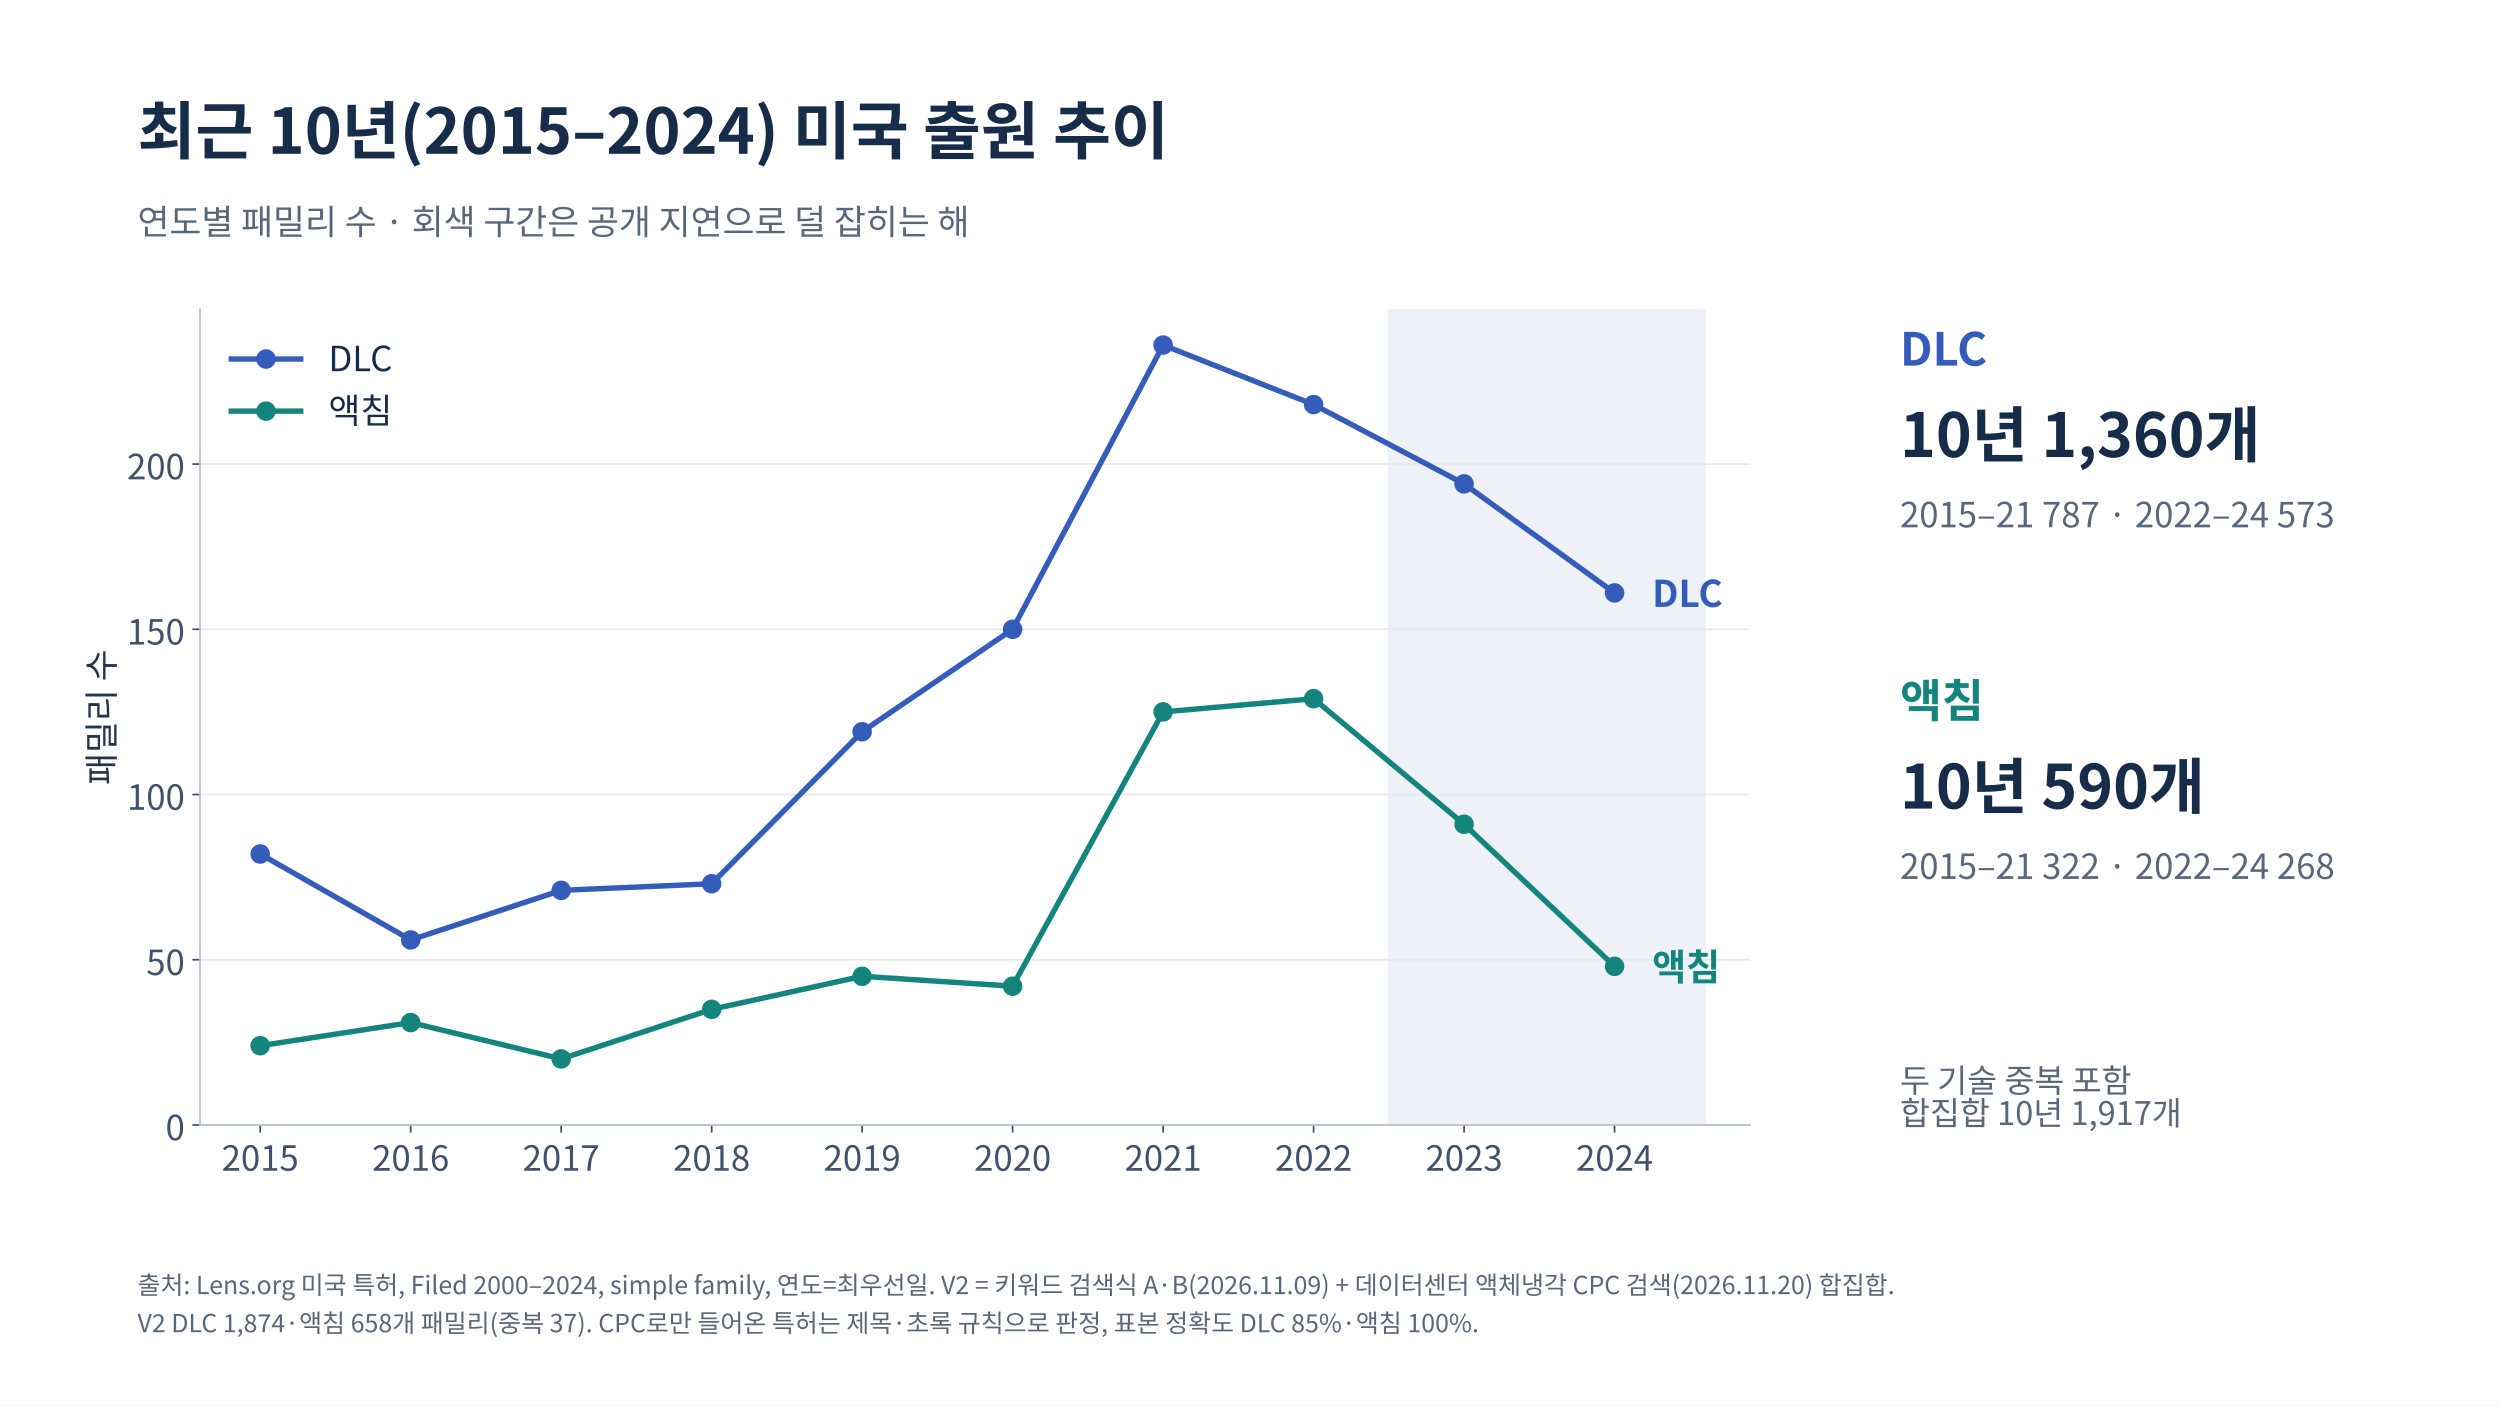
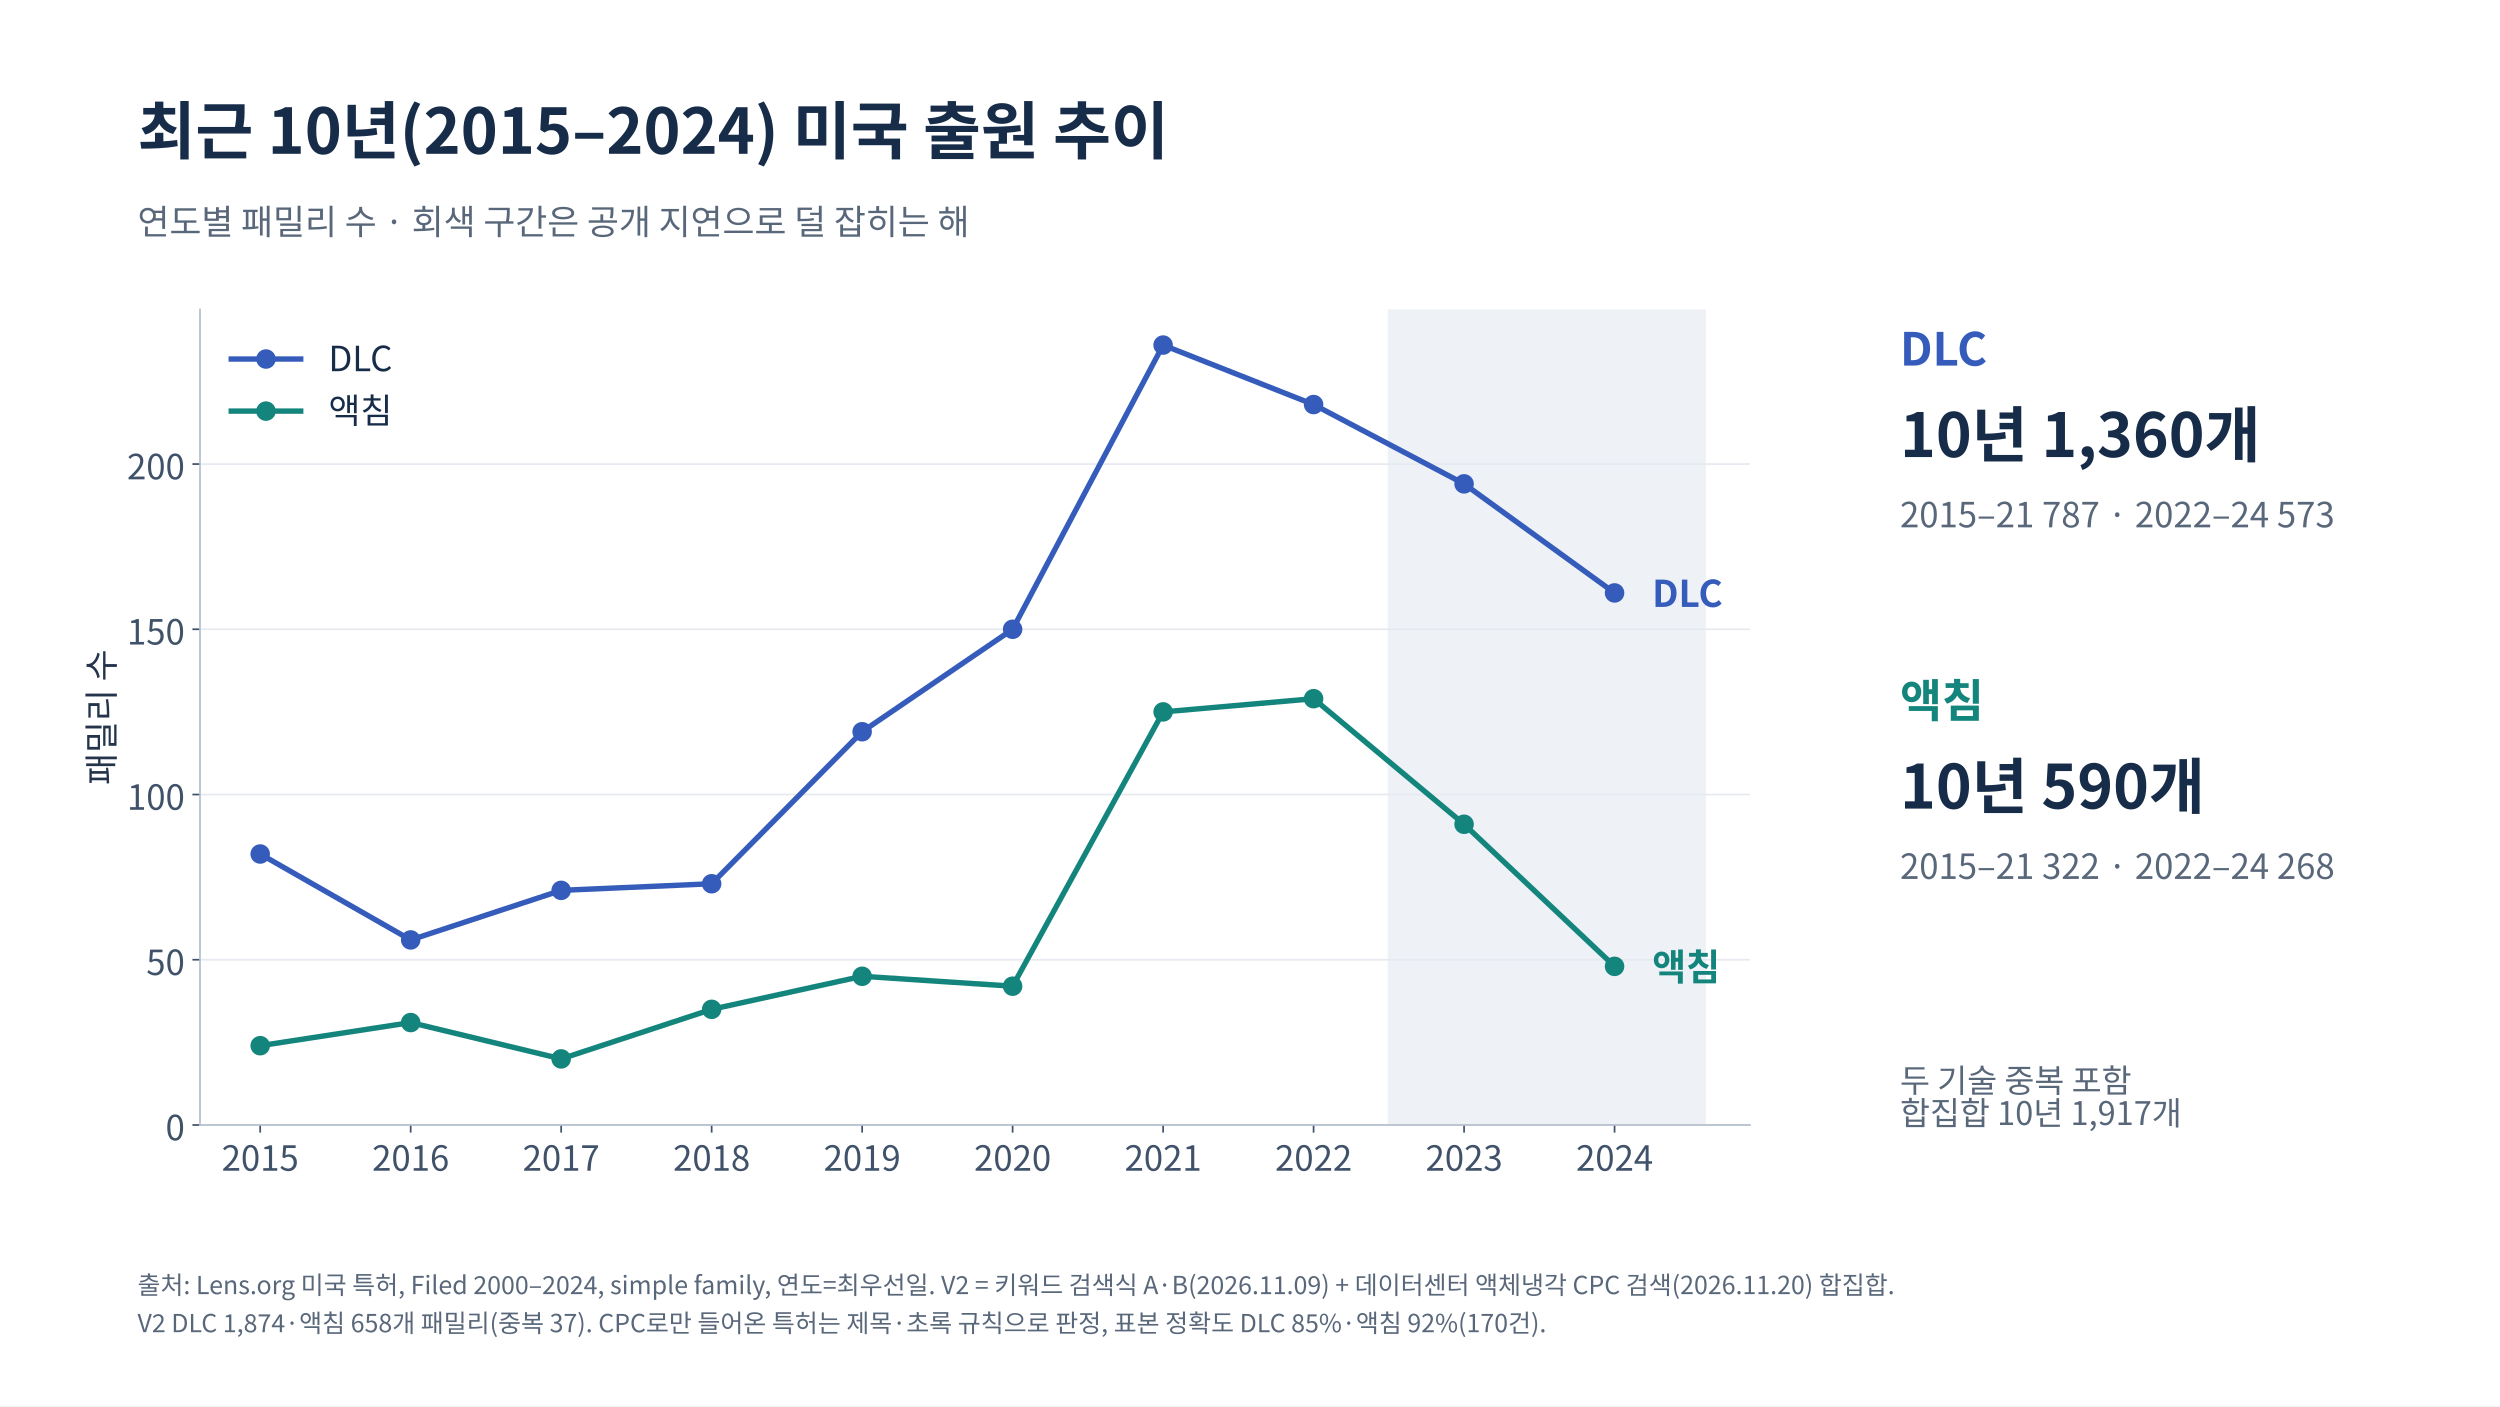
<svg xmlns="http://www.w3.org/2000/svg" xmlns:xlink="http://www.w3.org/1999/xlink" width="1152pt" height="648pt" viewBox="0 0 1152 648" version="1.1">
  <defs>
    <style type="text/css">*{stroke-linejoin: round; stroke-linecap: butt}</style>
  </defs>
  <g id="figure_1">
    <g id="patch_1">
      <path d="M 0 648  L 1152 648  L 1152 0  L 0 0  z " style="fill: #ffffff" />
    </g>
    <g id="axes_1">
      <g id="patch_2">
        <path d="M 92.16 518.4  L 806.4 518.4  L 806.4 142.56  L 92.16 142.56  z " style="fill: #ffffff" />
      </g>
      <g id="patch_3">
-         <path d="M 639.975 518.4  L 785.597 518.4  L 785.597 142.56  L 639.975 142.56  z " clip-path="url(#p75fa274e65)" style="fill: #e7ebf1; opacity: 0.7; stroke: #e7ebf1; stroke-linejoin: miter" />
+         <path d="M 639.975 518.4  L 785.597 518.4  L 785.597 142.56  L 639.975 142.56  z " clip-path="url(#p6cf80a2b23)" style="fill: #e7ebf1; opacity: 0.7; stroke: #e7ebf1; stroke-linejoin: miter" />
      </g>
      <g id="matplotlib.axis_1">
        <g id="xtick_1">
          <g id="line2d_1">
            <defs>
-               <path id="m363c2a8b82" d="M 0 0  L 0 3.5  " style="stroke: #405269; stroke-width: 0.8" />
+               <path id="me3cabe2683" d="M 0 0  L 0 3.5  " style="stroke: #405269; stroke-width: 0.8" />
            </defs>
            <g>
-               <use xlink:href="#m363c2a8b82" x="119.897" y="518.4" style="fill: #405269; stroke: #405269; stroke-width: 0.8" />
+               <use xlink:href="#me3cabe2683" x="119.897" y="518.4" style="fill: #405269; stroke: #405269; stroke-width: 0.8" />
            </g>
          </g>
          <g id="text_1">
            <text style="font-size: 16px; font-family: 'Noto Sans CJK KR'; text-anchor: middle; fill: #405269" x="119.897" y="539.48" transform="rotate(-0 119.8975 539.48)">2015</text>
          </g>
        </g>
        <g id="xtick_2">
          <g id="line2d_2">
            <g>
-               <use xlink:href="#m363c2a8b82" x="189.241" y="518.4" style="fill: #405269; stroke: #405269; stroke-width: 0.8" />
+               <use xlink:href="#me3cabe2683" x="189.241" y="518.4" style="fill: #405269; stroke: #405269; stroke-width: 0.8" />
            </g>
          </g>
          <g id="text_2">
            <text style="font-size: 16px; font-family: 'Noto Sans CJK KR'; text-anchor: middle; fill: #405269" x="189.241" y="539.48" transform="rotate(-0 189.2412 539.48)">2016</text>
          </g>
        </g>
        <g id="xtick_3">
          <g id="line2d_3">
            <g>
-               <use xlink:href="#m363c2a8b82" x="258.585" y="518.4" style="fill: #405269; stroke: #405269; stroke-width: 0.8" />
+               <use xlink:href="#me3cabe2683" x="258.585" y="518.4" style="fill: #405269; stroke: #405269; stroke-width: 0.8" />
            </g>
          </g>
          <g id="text_3">
            <text style="font-size: 16px; font-family: 'Noto Sans CJK KR'; text-anchor: middle; fill: #405269" x="258.585" y="539.48" transform="rotate(-0 258.5849 539.48)">2017</text>
          </g>
        </g>
        <g id="xtick_4">
          <g id="line2d_4">
            <g>
-               <use xlink:href="#m363c2a8b82" x="327.929" y="518.4" style="fill: #405269; stroke: #405269; stroke-width: 0.8" />
+               <use xlink:href="#me3cabe2683" x="327.929" y="518.4" style="fill: #405269; stroke: #405269; stroke-width: 0.8" />
            </g>
          </g>
          <g id="text_4">
            <text style="font-size: 16px; font-family: 'Noto Sans CJK KR'; text-anchor: middle; fill: #405269" x="327.929" y="539.48" transform="rotate(-0 327.9285 539.48)">2018</text>
          </g>
        </g>
        <g id="xtick_5">
          <g id="line2d_5">
            <g>
-               <use xlink:href="#m363c2a8b82" x="397.272" y="518.4" style="fill: #405269; stroke: #405269; stroke-width: 0.8" />
+               <use xlink:href="#me3cabe2683" x="397.272" y="518.4" style="fill: #405269; stroke: #405269; stroke-width: 0.8" />
            </g>
          </g>
          <g id="text_5">
            <text style="font-size: 16px; font-family: 'Noto Sans CJK KR'; text-anchor: middle; fill: #405269" x="397.272" y="539.48" transform="rotate(-0 397.2722 539.48)">2019</text>
          </g>
        </g>
        <g id="xtick_6">
          <g id="line2d_6">
            <g>
-               <use xlink:href="#m363c2a8b82" x="466.616" y="518.4" style="fill: #405269; stroke: #405269; stroke-width: 0.8" />
+               <use xlink:href="#me3cabe2683" x="466.616" y="518.4" style="fill: #405269; stroke: #405269; stroke-width: 0.8" />
            </g>
          </g>
          <g id="text_6">
            <text style="font-size: 16px; font-family: 'Noto Sans CJK KR'; text-anchor: middle; fill: #405269" x="466.616" y="539.48" transform="rotate(-0 466.6159 539.48)">2020</text>
          </g>
        </g>
        <g id="xtick_7">
          <g id="line2d_7">
            <g>
-               <use xlink:href="#m363c2a8b82" x="535.96" y="518.4" style="fill: #405269; stroke: #405269; stroke-width: 0.8" />
+               <use xlink:href="#me3cabe2683" x="535.96" y="518.4" style="fill: #405269; stroke: #405269; stroke-width: 0.8" />
            </g>
          </g>
          <g id="text_7">
            <text style="font-size: 16px; font-family: 'Noto Sans CJK KR'; text-anchor: middle; fill: #405269" x="535.96" y="539.48" transform="rotate(-0 535.9596 539.48)">2021</text>
          </g>
        </g>
        <g id="xtick_8">
          <g id="line2d_8">
            <g>
-               <use xlink:href="#m363c2a8b82" x="605.303" y="518.4" style="fill: #405269; stroke: #405269; stroke-width: 0.8" />
+               <use xlink:href="#me3cabe2683" x="605.303" y="518.4" style="fill: #405269; stroke: #405269; stroke-width: 0.8" />
            </g>
          </g>
          <g id="text_8">
            <text style="font-size: 16px; font-family: 'Noto Sans CJK KR'; text-anchor: middle; fill: #405269" x="605.303" y="539.48" transform="rotate(-0 605.3033 539.48)">2022</text>
          </g>
        </g>
        <g id="xtick_9">
          <g id="line2d_9">
            <g>
-               <use xlink:href="#m363c2a8b82" x="674.647" y="518.4" style="fill: #405269; stroke: #405269; stroke-width: 0.8" />
+               <use xlink:href="#me3cabe2683" x="674.647" y="518.4" style="fill: #405269; stroke: #405269; stroke-width: 0.8" />
            </g>
          </g>
          <g id="text_9">
            <text style="font-size: 16px; font-family: 'Noto Sans CJK KR'; text-anchor: middle; fill: #405269" x="674.647" y="539.48" transform="rotate(-0 674.647 539.48)">2023</text>
          </g>
        </g>
        <g id="xtick_10">
          <g id="line2d_10">
            <g>
-               <use xlink:href="#m363c2a8b82" x="743.991" y="518.4" style="fill: #405269; stroke: #405269; stroke-width: 0.8" />
+               <use xlink:href="#me3cabe2683" x="743.991" y="518.4" style="fill: #405269; stroke: #405269; stroke-width: 0.8" />
            </g>
          </g>
          <g id="text_10">
            <text style="font-size: 16px; font-family: 'Noto Sans CJK KR'; text-anchor: middle; fill: #405269" x="743.991" y="539.48" transform="rotate(-0 743.9907 539.48)">2024</text>
          </g>
        </g>
      </g>
      <g id="matplotlib.axis_2">
        <g id="ytick_1">
          <g id="line2d_11">
-             <path d="M 92.16 518.4  L 806.4 518.4  " clip-path="url(#p75fa274e65)" style="fill: none; stroke: #e6eaf0; stroke-width: 0.8; stroke-linecap: square" />
+             <path d="M 92.16 518.4  L 806.4 518.4  " clip-path="url(#p6cf80a2b23)" style="fill: none; stroke: #e6eaf0; stroke-width: 0.8; stroke-linecap: square" />
          </g>
          <g id="line2d_12">
            <defs>
-               <path id="maac57ff84b" d="M 0 0  L -3.5 0  " style="stroke: #405269; stroke-width: 0.8" />
+               <path id="ma4da83818a" d="M 0 0  L -3.5 0  " style="stroke: #405269; stroke-width: 0.8" />
            </defs>
            <g>
-               <use xlink:href="#maac57ff84b" x="92.16" y="518.4" style="fill: #405269; stroke: #405269; stroke-width: 0.8" />
+               <use xlink:href="#ma4da83818a" x="92.16" y="518.4" style="fill: #405269; stroke: #405269; stroke-width: 0.8" />
            </g>
          </g>
          <g id="text_11">
            <text style="font-size: 16px; font-family: 'Noto Sans CJK KR'; text-anchor: end; fill: #405269" x="85.16" y="525.44" transform="rotate(-0 85.16 525.44)">0</text>
          </g>
        </g>
        <g id="ytick_2">
          <g id="line2d_13">
-             <path d="M 92.16 442.257  L 806.4 442.257  " clip-path="url(#p75fa274e65)" style="fill: none; stroke: #e6eaf0; stroke-width: 0.8; stroke-linecap: square" />
+             <path d="M 92.16 442.257  L 806.4 442.257  " clip-path="url(#p6cf80a2b23)" style="fill: none; stroke: #e6eaf0; stroke-width: 0.8; stroke-linecap: square" />
          </g>
          <g id="line2d_14">
            <g>
-               <use xlink:href="#maac57ff84b" x="92.16" y="442.257" style="fill: #405269; stroke: #405269; stroke-width: 0.8" />
+               <use xlink:href="#ma4da83818a" x="92.16" y="442.257" style="fill: #405269; stroke: #405269; stroke-width: 0.8" />
            </g>
          </g>
          <g id="text_12">
            <text style="font-size: 16px; font-family: 'Noto Sans CJK KR'; text-anchor: end; fill: #405269" x="85.16" y="449.297" transform="rotate(-0 85.16 449.2974)">50</text>
          </g>
        </g>
        <g id="ytick_3">
          <g id="line2d_15">
-             <path d="M 92.16 366.115  L 806.4 366.115  " clip-path="url(#p75fa274e65)" style="fill: none; stroke: #e6eaf0; stroke-width: 0.8; stroke-linecap: square" />
+             <path d="M 92.16 366.115  L 806.4 366.115  " clip-path="url(#p6cf80a2b23)" style="fill: none; stroke: #e6eaf0; stroke-width: 0.8; stroke-linecap: square" />
          </g>
          <g id="line2d_16">
            <g>
-               <use xlink:href="#maac57ff84b" x="92.16" y="366.115" style="fill: #405269; stroke: #405269; stroke-width: 0.8" />
+               <use xlink:href="#ma4da83818a" x="92.16" y="366.115" style="fill: #405269; stroke: #405269; stroke-width: 0.8" />
            </g>
          </g>
          <g id="text_13">
            <text style="font-size: 16px; font-family: 'Noto Sans CJK KR'; text-anchor: end; fill: #405269" x="85.16" y="373.155" transform="rotate(-0 85.16 373.1547)">100</text>
          </g>
        </g>
        <g id="ytick_4">
          <g id="line2d_17">
-             <path d="M 92.16 289.972  L 806.4 289.972  " clip-path="url(#p75fa274e65)" style="fill: none; stroke: #e6eaf0; stroke-width: 0.8; stroke-linecap: square" />
+             <path d="M 92.16 289.972  L 806.4 289.972  " clip-path="url(#p6cf80a2b23)" style="fill: none; stroke: #e6eaf0; stroke-width: 0.8; stroke-linecap: square" />
          </g>
          <g id="line2d_18">
            <g>
-               <use xlink:href="#maac57ff84b" x="92.16" y="289.972" style="fill: #405269; stroke: #405269; stroke-width: 0.8" />
+               <use xlink:href="#ma4da83818a" x="92.16" y="289.972" style="fill: #405269; stroke: #405269; stroke-width: 0.8" />
            </g>
          </g>
          <g id="text_14">
            <text style="font-size: 16px; font-family: 'Noto Sans CJK KR'; text-anchor: end; fill: #405269" x="85.16" y="297.012" transform="rotate(-0 85.16 297.0121)">150</text>
          </g>
        </g>
        <g id="ytick_5">
          <g id="line2d_19">
-             <path d="M 92.16 213.829  L 806.4 213.829  " clip-path="url(#p75fa274e65)" style="fill: none; stroke: #e6eaf0; stroke-width: 0.8; stroke-linecap: square" />
+             <path d="M 92.16 213.829  L 806.4 213.829  " clip-path="url(#p6cf80a2b23)" style="fill: none; stroke: #e6eaf0; stroke-width: 0.8; stroke-linecap: square" />
          </g>
          <g id="line2d_20">
            <g>
-               <use xlink:href="#maac57ff84b" x="92.16" y="213.829" style="fill: #405269; stroke: #405269; stroke-width: 0.8" />
+               <use xlink:href="#ma4da83818a" x="92.16" y="213.829" style="fill: #405269; stroke: #405269; stroke-width: 0.8" />
            </g>
          </g>
          <g id="text_15">
            <text style="font-size: 16px; font-family: 'Noto Sans CJK KR'; text-anchor: end; fill: #405269" x="85.16" y="220.869" transform="rotate(-0 85.16 220.8695)">200</text>
          </g>
        </g>
        <g id="text_16">
          <text style="font-size: 16px; font-family: 'Noto Sans CJK KR', 'Noto Sans CJK JP'; text-anchor: middle; fill: #24344a" x="52.6" y="330.48" transform="rotate(-90 52.6 330.48)">패밀리 수</text>
        </g>
      </g>
      <g id="line2d_21">
-         <path d="M 119.897 393.526  L 189.241 433.12  L 258.585 410.277  L 327.929 407.232  L 397.272 337.181  L 466.616 289.972  L 535.96 159.007  L 605.303 186.418  L 674.647 222.967  L 743.991 273.221  " clip-path="url(#p75fa274e65)" style="fill: none; stroke: #355cbb; stroke-width: 2.5; stroke-linecap: square" />
+         <path d="M 119.897 393.526  L 189.241 433.12  L 258.585 410.277  L 327.929 407.232  L 397.272 337.181  L 466.616 289.972  L 535.96 159.007  L 605.303 186.418  L 674.647 222.967  L 743.991 273.221  " clip-path="url(#p6cf80a2b23)" style="fill: none; stroke: #355cbb; stroke-width: 2.5; stroke-linecap: square" />
        <defs>
-           <path id="m88240fed01" d="M 0 4  C 1.061 4 2.078 3.579 2.828 2.828  C 3.579 2.078 4 1.061 4 0  C 4 -1.061 3.579 -2.078 2.828 -2.828  C 2.078 -3.579 1.061 -4 0 -4  C -1.061 -4 -2.078 -3.579 -2.828 -2.828  C -3.579 -2.078 -4 -1.061 -4 0  C -4 1.061 -3.579 2.078 -2.828 2.828  C -2.078 3.579 -1.061 4 0 4  z " style="stroke: #355cbb" />
+           <path id="m80dae770ec" d="M 0 4  C 1.061 4 2.078 3.579 2.828 2.828  C 3.579 2.078 4 1.061 4 0  C 4 -1.061 3.579 -2.078 2.828 -2.828  C 2.078 -3.579 1.061 -4 0 -4  C -1.061 -4 -2.078 -3.579 -2.828 -2.828  C -3.579 -2.078 -4 -1.061 -4 0  C -4 1.061 -3.579 2.078 -2.828 2.828  C -2.078 3.579 -1.061 4 0 4  z " style="stroke: #355cbb" />
        </defs>
-         <g clip-path="url(#p75fa274e65)">
-           <use xlink:href="#m88240fed01" x="119.897" y="393.526" style="fill: #355cbb; stroke: #355cbb" />
-           <use xlink:href="#m88240fed01" x="189.241" y="433.12" style="fill: #355cbb; stroke: #355cbb" />
-           <use xlink:href="#m88240fed01" x="258.585" y="410.277" style="fill: #355cbb; stroke: #355cbb" />
-           <use xlink:href="#m88240fed01" x="327.929" y="407.232" style="fill: #355cbb; stroke: #355cbb" />
-           <use xlink:href="#m88240fed01" x="397.272" y="337.181" style="fill: #355cbb; stroke: #355cbb" />
-           <use xlink:href="#m88240fed01" x="466.616" y="289.972" style="fill: #355cbb; stroke: #355cbb" />
-           <use xlink:href="#m88240fed01" x="535.96" y="159.007" style="fill: #355cbb; stroke: #355cbb" />
-           <use xlink:href="#m88240fed01" x="605.303" y="186.418" style="fill: #355cbb; stroke: #355cbb" />
-           <use xlink:href="#m88240fed01" x="674.647" y="222.967" style="fill: #355cbb; stroke: #355cbb" />
-           <use xlink:href="#m88240fed01" x="743.991" y="273.221" style="fill: #355cbb; stroke: #355cbb" />
+         <g clip-path="url(#p6cf80a2b23)">
+           <use xlink:href="#m80dae770ec" x="119.897" y="393.526" style="fill: #355cbb; stroke: #355cbb" />
+           <use xlink:href="#m80dae770ec" x="189.241" y="433.12" style="fill: #355cbb; stroke: #355cbb" />
+           <use xlink:href="#m80dae770ec" x="258.585" y="410.277" style="fill: #355cbb; stroke: #355cbb" />
+           <use xlink:href="#m80dae770ec" x="327.929" y="407.232" style="fill: #355cbb; stroke: #355cbb" />
+           <use xlink:href="#m80dae770ec" x="397.272" y="337.181" style="fill: #355cbb; stroke: #355cbb" />
+           <use xlink:href="#m80dae770ec" x="466.616" y="289.972" style="fill: #355cbb; stroke: #355cbb" />
+           <use xlink:href="#m80dae770ec" x="535.96" y="159.007" style="fill: #355cbb; stroke: #355cbb" />
+           <use xlink:href="#m80dae770ec" x="605.303" y="186.418" style="fill: #355cbb; stroke: #355cbb" />
+           <use xlink:href="#m80dae770ec" x="674.647" y="222.967" style="fill: #355cbb; stroke: #355cbb" />
+           <use xlink:href="#m80dae770ec" x="743.991" y="273.221" style="fill: #355cbb; stroke: #355cbb" />
        </g>
      </g>
      <g id="line2d_22">
-         <path d="M 119.897 481.852  L 189.241 471.192  L 258.585 487.943  L 327.929 465.1  L 397.272 449.872  L 466.616 454.44  L 535.96 328.043  L 605.303 321.952  L 674.647 379.82  L 743.991 445.303  " clip-path="url(#p75fa274e65)" style="fill: none; stroke: #13857c; stroke-width: 2.5; stroke-linecap: square" />
+         <path d="M 119.897 481.852  L 189.241 471.192  L 258.585 487.943  L 327.929 465.1  L 397.272 449.872  L 466.616 454.44  L 535.96 328.043  L 605.303 321.952  L 674.647 379.82  L 743.991 445.303  " clip-path="url(#p6cf80a2b23)" style="fill: none; stroke: #13857c; stroke-width: 2.5; stroke-linecap: square" />
        <defs>
-           <path id="m55d1937c46" d="M 0 4  C 1.061 4 2.078 3.579 2.828 2.828  C 3.579 2.078 4 1.061 4 0  C 4 -1.061 3.579 -2.078 2.828 -2.828  C 2.078 -3.579 1.061 -4 0 -4  C -1.061 -4 -2.078 -3.579 -2.828 -2.828  C -3.579 -2.078 -4 -1.061 -4 0  C -4 1.061 -3.579 2.078 -2.828 2.828  C -2.078 3.579 -1.061 4 0 4  z " style="stroke: #13857c" />
+           <path id="m24b9d75fdd" d="M 0 4  C 1.061 4 2.078 3.579 2.828 2.828  C 3.579 2.078 4 1.061 4 0  C 4 -1.061 3.579 -2.078 2.828 -2.828  C 2.078 -3.579 1.061 -4 0 -4  C -1.061 -4 -2.078 -3.579 -2.828 -2.828  C -3.579 -2.078 -4 -1.061 -4 0  C -4 1.061 -3.579 2.078 -2.828 2.828  C -2.078 3.579 -1.061 4 0 4  z " style="stroke: #13857c" />
        </defs>
-         <g clip-path="url(#p75fa274e65)">
-           <use xlink:href="#m55d1937c46" x="119.897" y="481.852" style="fill: #13857c; stroke: #13857c" />
-           <use xlink:href="#m55d1937c46" x="189.241" y="471.192" style="fill: #13857c; stroke: #13857c" />
-           <use xlink:href="#m55d1937c46" x="258.585" y="487.943" style="fill: #13857c; stroke: #13857c" />
-           <use xlink:href="#m55d1937c46" x="327.929" y="465.1" style="fill: #13857c; stroke: #13857c" />
-           <use xlink:href="#m55d1937c46" x="397.272" y="449.872" style="fill: #13857c; stroke: #13857c" />
-           <use xlink:href="#m55d1937c46" x="466.616" y="454.44" style="fill: #13857c; stroke: #13857c" />
-           <use xlink:href="#m55d1937c46" x="535.96" y="328.043" style="fill: #13857c; stroke: #13857c" />
-           <use xlink:href="#m55d1937c46" x="605.303" y="321.952" style="fill: #13857c; stroke: #13857c" />
-           <use xlink:href="#m55d1937c46" x="674.647" y="379.82" style="fill: #13857c; stroke: #13857c" />
-           <use xlink:href="#m55d1937c46" x="743.991" y="445.303" style="fill: #13857c; stroke: #13857c" />
+         <g clip-path="url(#p6cf80a2b23)">
+           <use xlink:href="#m24b9d75fdd" x="119.897" y="481.852" style="fill: #13857c; stroke: #13857c" />
+           <use xlink:href="#m24b9d75fdd" x="189.241" y="471.192" style="fill: #13857c; stroke: #13857c" />
+           <use xlink:href="#m24b9d75fdd" x="258.585" y="487.943" style="fill: #13857c; stroke: #13857c" />
+           <use xlink:href="#m24b9d75fdd" x="327.929" y="465.1" style="fill: #13857c; stroke: #13857c" />
+           <use xlink:href="#m24b9d75fdd" x="397.272" y="449.872" style="fill: #13857c; stroke: #13857c" />
+           <use xlink:href="#m24b9d75fdd" x="466.616" y="454.44" style="fill: #13857c; stroke: #13857c" />
+           <use xlink:href="#m24b9d75fdd" x="535.96" y="328.043" style="fill: #13857c; stroke: #13857c" />
+           <use xlink:href="#m24b9d75fdd" x="605.303" y="321.952" style="fill: #13857c; stroke: #13857c" />
+           <use xlink:href="#m24b9d75fdd" x="674.647" y="379.82" style="fill: #13857c; stroke: #13857c" />
+           <use xlink:href="#m24b9d75fdd" x="743.991" y="445.303" style="fill: #13857c; stroke: #13857c" />
        </g>
      </g>
      <g id="patch_4">
        <path d="M 92.16 518.4  L 92.16 142.56  " style="fill: none; stroke: #b4bfcc; stroke-width: 0.8; stroke-linejoin: miter; stroke-linecap: square" />
      </g>
      <g id="patch_5">
        <path d="M 92.16 518.4  L 806.4 518.4  " style="fill: none; stroke: #b4bfcc; stroke-width: 0.8; stroke-linejoin: miter; stroke-linecap: square" />
      </g>
      <g id="text_17">
        <text style="font-weight: 700; font-size: 17px; font-family: 'Noto Sans CJK KR'; text-anchor: start; fill: #355cbb" x="761.327" y="279.681" transform="rotate(-0 761.3266 279.6807)">DLC</text>
      </g>
      <g id="text_18">
        <text style="font-weight: 700; font-size: 17px; font-family: 'Noto Sans CJK KR', 'Noto Sans CJK JP'; text-anchor: start; fill: #13857c" x="761.327" y="451.763" transform="rotate(-0 761.3266 451.7631)">액침</text>
      </g>
      <g id="legend_1">
        <g id="line2d_23">
          <path d="M 106.56 165.44  L 122.56 165.44  L 138.56 165.44  " style="fill: none; stroke: #355cbb; stroke-width: 2.5; stroke-linecap: square" />
          <g>
-             <use xlink:href="#m88240fed01" x="122.56" y="165.44" style="fill: #355cbb; stroke: #355cbb" />
+             <use xlink:href="#m80dae770ec" x="122.56" y="165.44" style="fill: #355cbb; stroke: #355cbb" />
          </g>
        </g>
        <g id="text_19">
          <text style="font-size: 16px; font-family: 'Noto Sans CJK KR'; text-anchor: start; fill: #172c48" x="151.36" y="171.04" transform="rotate(-0 151.36 171.04)">DLC</text>
        </g>
        <g id="line2d_24">
          <path d="M 106.56 189.44  L 122.56 189.44  L 138.56 189.44  " style="fill: none; stroke: #13857c; stroke-width: 2.5; stroke-linecap: square" />
          <g>
-             <use xlink:href="#m55d1937c46" x="122.56" y="189.44" style="fill: #13857c; stroke: #13857c" />
+             <use xlink:href="#m24b9d75fdd" x="122.56" y="189.44" style="fill: #13857c; stroke: #13857c" />
          </g>
        </g>
        <g id="text_20">
          <text style="font-size: 16px; font-family: 'Noto Sans CJK KR', 'Noto Sans CJK JP'; text-anchor: start; fill: #172c48" x="151.36" y="195.04" transform="rotate(-0 151.36 195.04)">액침</text>
        </g>
      </g>
    </g>
    <g id="text_21">
      <text style="font-weight: 700; font-size: 29px; font-family: 'Noto Sans CJK KR', 'Noto Sans CJK JP'; text-anchor: start; fill: #172c48" x="63.36" y="70.88" transform="rotate(-0 63.36 70.88)">최근 10년(2015–2024) 미국 출원 추이</text>
    </g>
    <g id="text_22">
      <text style="font-size: 16px; font-family: 'Noto Sans CJK KR', 'Noto Sans CJK JP'; text-anchor: start; fill: #59677a" x="63.36" y="108.04" transform="rotate(-0 63.36 108.04)">연도별 패밀리 수 · 회색 구간은 공개 지연으로 덜 잡히는 해</text>
    </g>
    <g id="text_23">
      <text style="font-weight: 700; font-size: 21px; font-family: 'Noto Sans CJK KR'; text-anchor: start; fill: #355cbb" x="875.52" y="168.48" transform="rotate(-0 875.52 168.48)">DLC</text>
    </g>
    <g id="text_24">
      <text style="font-weight: 700; font-size: 28px; font-family: 'Noto Sans CJK KR', 'Noto Sans CJK JP'; text-anchor: start; fill: #172c48" x="875.52" y="210.6" transform="rotate(-0 875.52 210.6)">10년 1,360개</text>
    </g>
    <g id="text_25">
      <text style="font-size: 16px; font-family: 'Noto Sans CJK KR'; text-anchor: start; fill: #59677a" x="875.52" y="243" transform="rotate(-0 875.52 243)">2015–21 787 · 2022–24 573</text>
    </g>
    <g id="text_26">
      <text style="font-weight: 700; font-size: 21px; font-family: 'Noto Sans CJK KR', 'Noto Sans CJK JP'; text-anchor: start; fill: #13857c" x="875.52" y="330.48" transform="rotate(-0 875.52 330.48)">액침</text>
    </g>
    <g id="text_27">
      <text style="font-weight: 700; font-size: 28px; font-family: 'Noto Sans CJK KR', 'Noto Sans CJK JP'; text-anchor: start; fill: #172c48" x="875.52" y="372.6" transform="rotate(-0 875.52 372.6)">10년 590개</text>
    </g>
    <g id="text_28">
      <text style="font-size: 16px; font-family: 'Noto Sans CJK KR'; text-anchor: start; fill: #59677a" x="875.52" y="405" transform="rotate(-0 875.52 405)">2015–21 322 · 2022–24 268</text>
    </g>
    <g id="text_29">
      <text style="font-size: 15px; font-family: 'Noto Sans CJK KR', 'Noto Sans CJK JP'; fill: #59677a" transform="translate(875.52 503.4)">두 기술 중복 포함</text>
      <text style="font-size: 15px; font-family: 'Noto Sans CJK KR', 'Noto Sans CJK JP'; fill: #59677a" transform="translate(875.52 518.4)">합집합 10년 1,917개</text>
    </g>
    <g id="text_30">
      <text style="font-size: 11.5px; font-family: 'Noto Sans CJK KR', 'Noto Sans CJK JP'; fill: #59677a" transform="translate(63.36 596.3288)">출처: Lens.org 미국 특허, Filed 2000–2024, simple family, 연도=최우선일. V2 = 키워드 검색식 A·B(2026.11.09) + 데이터센터 액체냉각 CPC 검색(2026.11.20) 합집합.</text>
-       <text style="font-size: 11.5px; font-family: 'Noto Sans CJK KR', 'Noto Sans CJK JP'; fill: #59677a" transform="translate(63.36 613.8842)">V2 DLC 1,874·액침 658개 패밀리(중복 37). CPC로만 들어온 특허는 제목·초록 규칙으로 판정, 표본 정확도 DLC 85%·액침 100%.</text>
+       <text style="font-size: 11.5px; font-family: 'Noto Sans CJK KR', 'Noto Sans CJK JP'; fill: #59677a" transform="translate(63.36 613.8842)">V2 DLC 1,874·액침 658개 패밀리(중복 37). CPC로만 들어온 특허는 제목·초록 규칙으로 판정, 표본 정확도 DLC 85%·액침 92%(170건).</text>
    </g>
  </g>
  <defs>
-     <clipPath id="p75fa274e65">
+     <clipPath id="p6cf80a2b23">
      <rect x="92.16" y="142.56" width="714.24" height="375.84" />
    </clipPath>
  </defs>
</svg>
